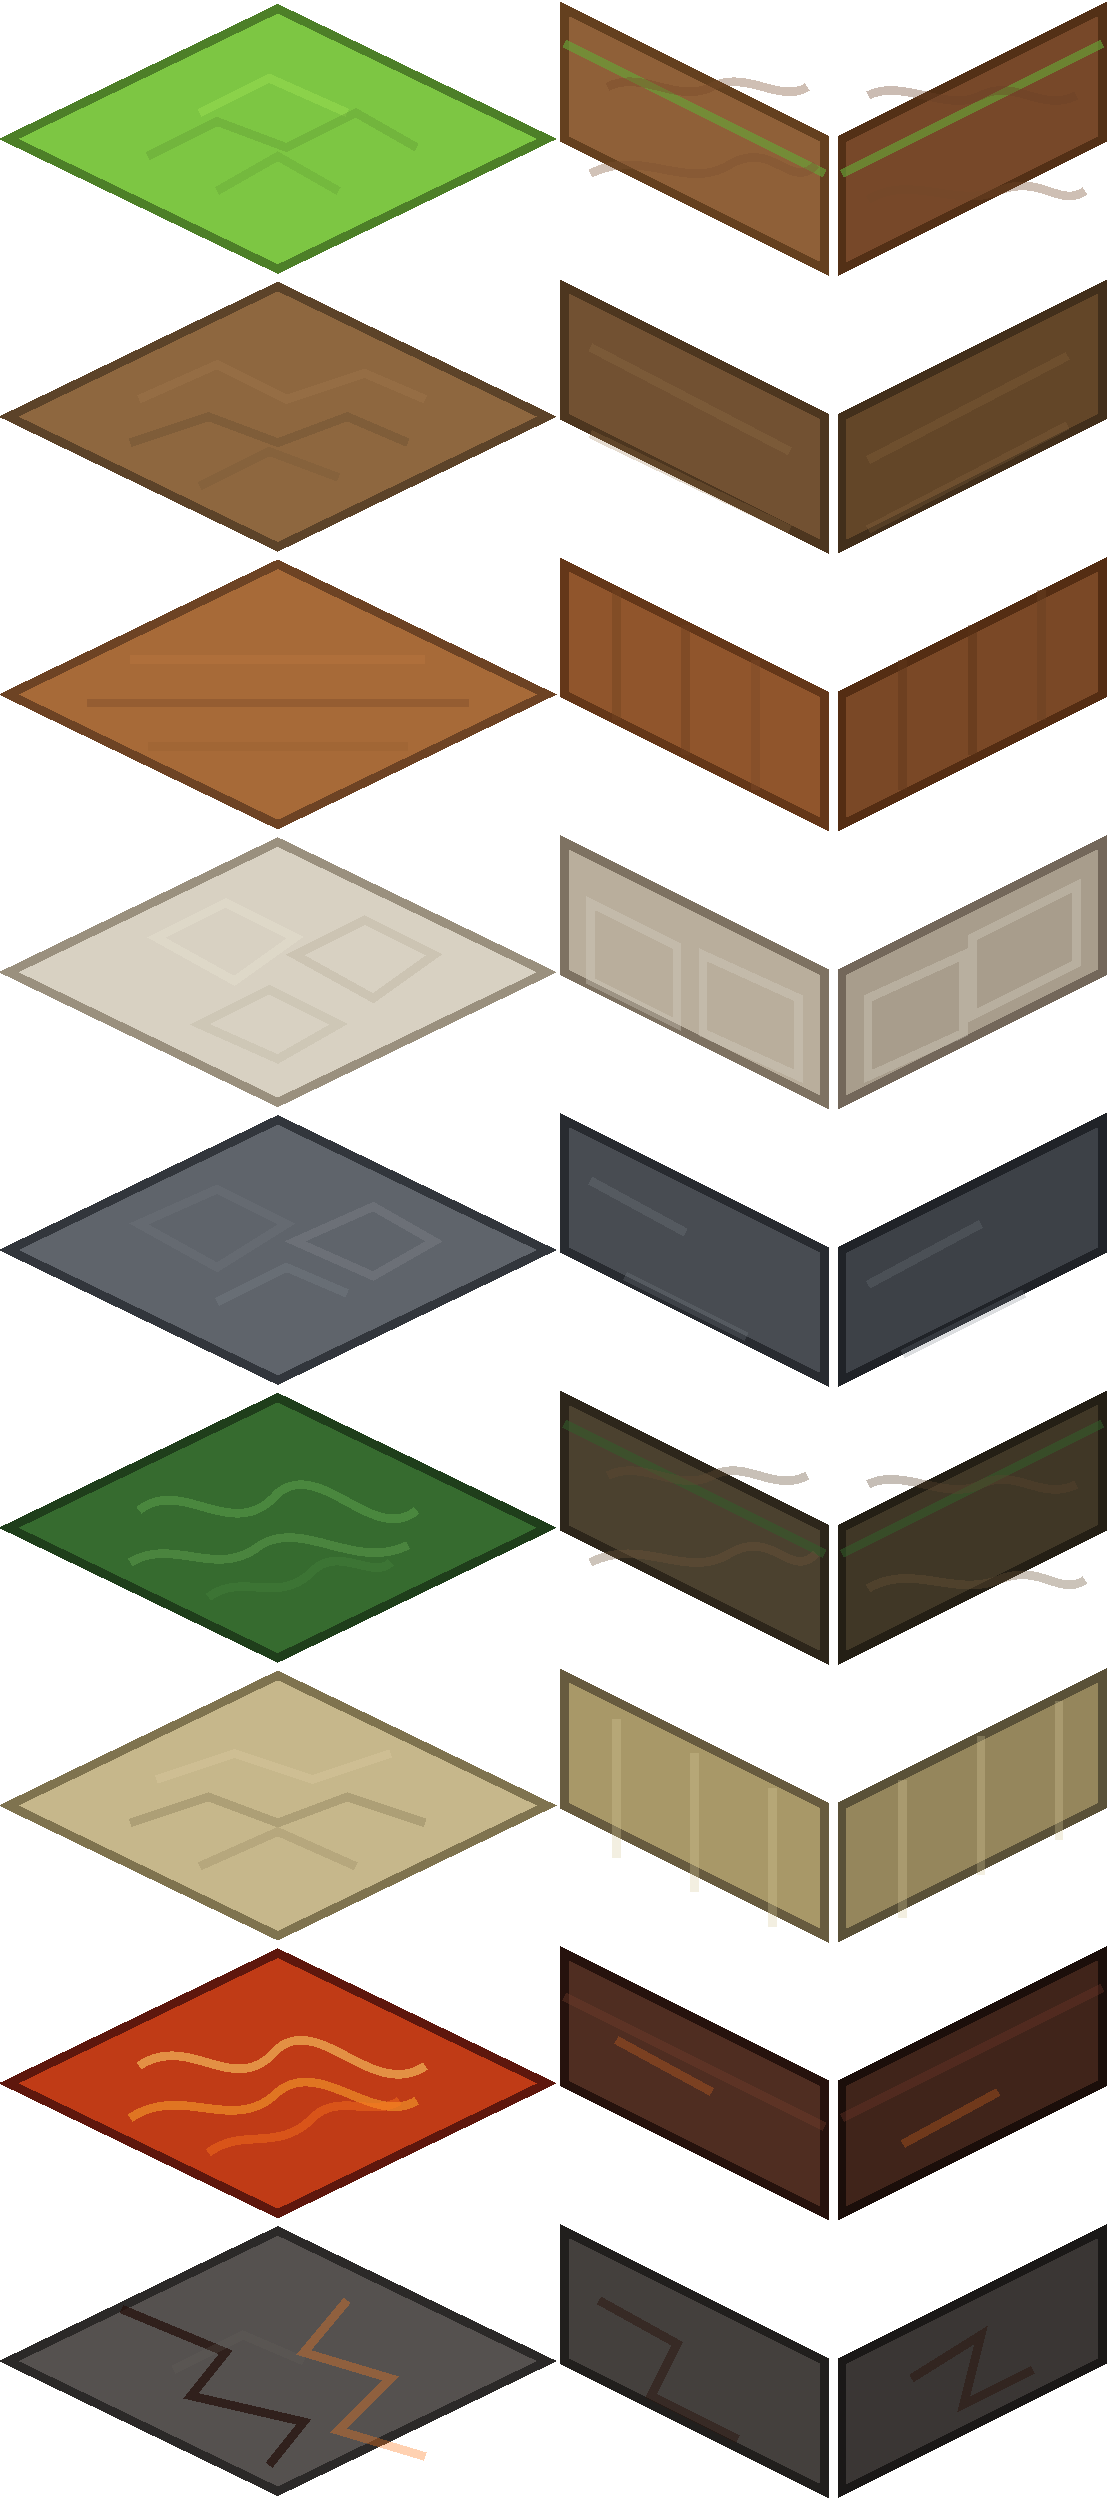
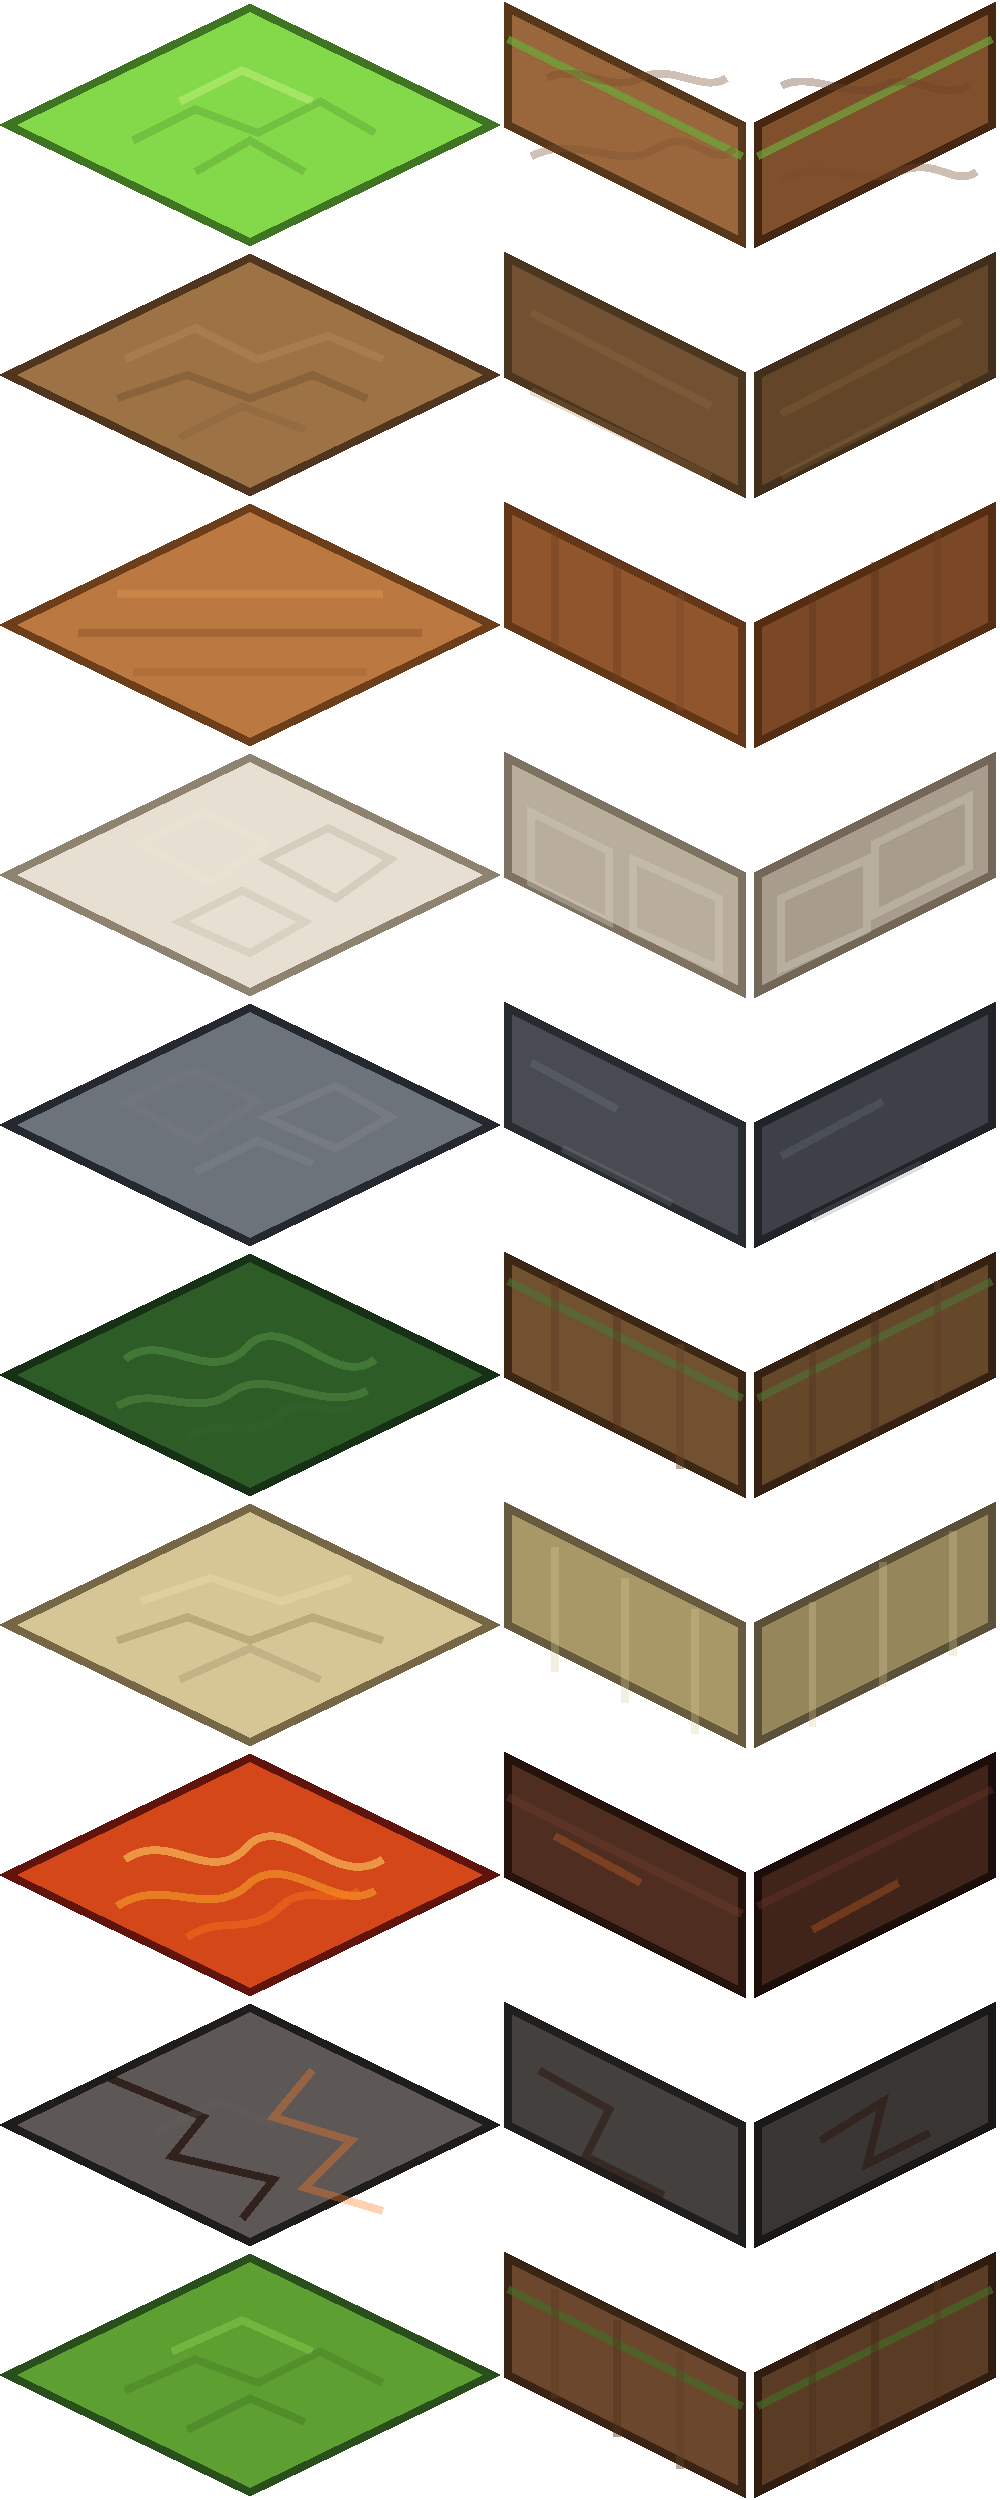
- <svg xmlns="http://www.w3.org/2000/svg" width="128" height="288" viewBox="0 0 128 288" shape-rendering="crispEdges">
+ <svg xmlns="http://www.w3.org/2000/svg" width="128" height="320" viewBox="0 0 128 320" shape-rendering="crispEdges">
  <g id="grass_top" transform="translate(0,0)">
-     <polygon points="32,1 63,16 32,31 1,16" fill="#7dc643" stroke="#4d7f28" />
-     <path d="M23 13 L31 9 L40 13" fill="none" stroke="#9be053" stroke-opacity="0.45" />
-     <path d="M17 18 L25 14 L33 17 L41 13 L48 17" fill="none" stroke="#5f9633" stroke-opacity="0.35" />
-     <path d="M25 22 L32 18 L39 22" fill="none" stroke="#5f9633" stroke-opacity="0.28" />
+     <polygon points="32,1 63,16 32,31 1,16" fill="#83d94a" stroke="#3f7423" />
+     <path d="M23 13 L31 9 L40 13" fill="none" stroke="#c8f27f" stroke-opacity="0.5" />
+     <path d="M17 18 L25 14 L33 17 L41 13 L48 17" fill="none" stroke="#5a9b33" stroke-opacity="0.38" />
+     <path d="M25 22 L32 18 L39 22" fill="none" stroke="#4d872d" stroke-opacity="0.3" />
  </g>
  <g id="grass_left" transform="translate(64,0)">
-     <polygon points="1,1 31,16 31,31 1,16" fill="#8f6038" stroke="#64401f" />
-     <path d="M1 5 L31 20" fill="none" stroke="#66a336" stroke-opacity="0.65" />
+     <polygon points="1,1 31,16 31,31 1,16" fill="#9a673c" stroke="#57381b" />
+     <path d="M1 5 L31 20" fill="none" stroke="#6bae39" stroke-opacity="0.65" />
    <path d="M6 10 C10 8,14 12,18 10 S26 12,29 10" fill="none" stroke="#75492a" stroke-opacity="0.35" />
    <path d="M4 20 C10 17,15 22,20 19 S27 22,30 19" fill="none" stroke="#7d5131" stroke-opacity="0.35" />
  </g>
  <g id="grass_right" transform="translate(96,0)">
-     <polygon points="1,16 31,1 31,16 1,31" fill="#774829" stroke="#533016" />
-     <path d="M1 20 L31 5" fill="none" stroke="#66a336" stroke-opacity="0.65" />
+     <polygon points="1,16 31,1 31,16 1,31" fill="#80502d" stroke="#462812" />
+     <path d="M1 20 L31 5" fill="none" stroke="#6bae39" stroke-opacity="0.65" />
    <path d="M4 11 C8 9,13 13,17 11 S24 13,28 11" fill="none" stroke="#6c4125" stroke-opacity="0.35" />
    <path d="M4 23 C9 20,14 24,19 22 S26 24,29 22" fill="none" stroke="#74482a" stroke-opacity="0.35" />
  </g>
  <g id="dirt_top" transform="translate(0,32)">
-     <polygon points="32,1 63,16 32,31 1,16" fill="#8e673f" stroke="#5c4329" />
-     <path d="M16 14 L25 10 L33 14 L42 11 L49 14" fill="none" stroke="#a47a4d" stroke-opacity="0.35" />
-     <path d="M15 19 L24 16 L32 19 L40 16 L47 19" fill="none" stroke="#6b4e31" stroke-opacity="0.4" />
-     <path d="M23 24 L31 20 L39 23" fill="none" stroke="#735638" stroke-opacity="0.28" />
+     <polygon points="32,1 63,16 32,31 1,16" fill="#9d7346" stroke="#50361e" />
+     <path d="M16 14 L25 10 L33 14 L42 11 L49 14" fill="none" stroke="#be8d57" stroke-opacity="0.35" />
+     <path d="M15 19 L24 16 L32 19 L40 16 L47 19" fill="none" stroke="#6d4c2b" stroke-opacity="0.42" />
+     <path d="M23 24 L31 20 L39 23" fill="none" stroke="#825c36" stroke-opacity="0.3" />
  </g>
  <g id="dirt_left" transform="translate(64,32)">
    <polygon points="1,1 31,16 31,31 1,16" fill="#725132" stroke="#4d361f" />
    <path d="M4 8 L27 20" fill="none" stroke="#8d6a42" stroke-opacity="0.35" />
    <path d="M4 18 L27 29" fill="none" stroke="#9b774b" stroke-opacity="0.25" />
  </g>
  <g id="dirt_right" transform="translate(96,32)">
    <polygon points="1,16 31,1 31,16 1,31" fill="#634628" stroke="#422f1b" />
    <path d="M4 21 L27 9" fill="none" stroke="#855f3b" stroke-opacity="0.35" />
    <path d="M4 29 L27 17" fill="none" stroke="#936d45" stroke-opacity="0.25" />
  </g>
  <g id="wood_top" transform="translate(0,64)">
-     <polygon points="32,1 63,16 32,31 1,16" fill="#a76a38" stroke="#6d4324" />
-     <path d="M15 12 L49 12" fill="none" stroke="#c17f45" stroke-opacity="0.28" />
-     <path d="M10 17 L54 17" fill="none" stroke="#7c4a28" stroke-opacity="0.4" />
-     <path d="M17 22 L47 22" fill="none" stroke="#935d30" stroke-opacity="0.3" />
+     <polygon points="32,1 63,16 32,31 1,16" fill="#bb7840" stroke="#6d3e1a" />
+     <path d="M15 12 L49 12" fill="none" stroke="#e7a25d" stroke-opacity="0.32" />
+     <path d="M10 17 L54 17" fill="none" stroke="#885028" stroke-opacity="0.45" />
+     <path d="M17 22 L47 22" fill="none" stroke="#9f6331" stroke-opacity="0.35" />
  </g>
  <g id="wood_left" transform="translate(64,64)">
    <polygon points="1,1 31,16 31,31 1,16" fill="#90552c" stroke="#643719" />
    <path d="M7 4 L7 19" fill="none" stroke="#734321" stroke-opacity="0.45" />
    <path d="M15 8 L15 23" fill="none" stroke="#6e401f" stroke-opacity="0.45" />
    <path d="M23 12 L23 27" fill="none" stroke="#7d4b28" stroke-opacity="0.45" />
  </g>
  <g id="wood_right" transform="translate(96,64)">
    <polygon points="1,16 31,1 31,16 1,31" fill="#7a4826" stroke="#542d13" />
    <path d="M8 12 L8 27" fill="none" stroke="#60361b" stroke-opacity="0.45" />
    <path d="M16 8 L16 23" fill="none" stroke="#5a3218" stroke-opacity="0.45" />
    <path d="M24 4 L24 19" fill="none" stroke="#694022" stroke-opacity="0.45" />
  </g>
  <g id="light_stone_top" transform="translate(0,96)">
-     <polygon points="32,1 63,16 32,31 1,16" fill="#d8d1c2" stroke="#9a907e" />
+     <polygon points="32,1 63,16 32,31 1,16" fill="#e7e0d2" stroke="#8e8370" />
    <path d="M18 12 L26 8 L34 12 L27 17 Z" fill="none" stroke="#ece5d6" stroke-opacity="0.32" />
    <path d="M34 14 L42 10 L50 14 L43 19 Z" fill="none" stroke="#b4ab98" stroke-opacity="0.35" />
    <path d="M23 22 L31 18 L39 22 L32 26 Z" fill="none" stroke="#b4ab98" stroke-opacity="0.28" />
  </g>
  <g id="light_stone_left" transform="translate(64,96)">
    <polygon points="1,1 31,16 31,31 1,16" fill="#b9ae9c" stroke="#7e7262" />
    <path d="M4 8 L14 13 L14 22 L4 17 Z" fill="none" stroke="#d8d1c2" stroke-opacity="0.35" />
    <path d="M17 14 L28 19 L28 28 L17 23 Z" fill="none" stroke="#d8d1c2" stroke-opacity="0.35" />
  </g>
  <g id="light_stone_right" transform="translate(96,96)">
    <polygon points="1,16 31,1 31,16 1,31" fill="#a89d8c" stroke="#73675a" />
    <path d="M4 19 L15 14 L15 23 L4 28 Z" fill="none" stroke="#d8d1c2" stroke-opacity="0.35" />
    <path d="M16 12 L28 6 L28 15 L16 21 Z" fill="none" stroke="#d8d1c2" stroke-opacity="0.35" />
  </g>
  <g id="dark_stone_top" transform="translate(0,128)">
-     <polygon points="32,1 63,16 32,31 1,16" fill="#5f646b" stroke="#32363c" />
+     <polygon points="32,1 63,16 32,31 1,16" fill="#6d737b" stroke="#25292f" />
    <path d="M16 13 L25 9 L33 13 L25 18 Z" fill="none" stroke="#7a8088" stroke-opacity="0.24" />
    <path d="M34 15 L43 11 L50 15 L43 19 Z" fill="none" stroke="#8b9198" stroke-opacity="0.28" />
    <path d="M25 22 L33 18 L40 21" fill="none" stroke="#8b9198" stroke-opacity="0.22" />
  </g>
  <g id="dark_stone_left" transform="translate(64,128)">
    <polygon points="1,1 31,16 31,31 1,16" fill="#484c52" stroke="#282b30" />
    <path d="M4 8 L15 14" fill="none" stroke="#7f858d" stroke-opacity="0.25" />
    <path d="M8 19 L22 26" fill="none" stroke="#7f858d" stroke-opacity="0.25" />
  </g>
  <g id="dark_stone_right" transform="translate(96,128)">
    <polygon points="1,16 31,1 31,16 1,31" fill="#3d4147" stroke="#202328" />
    <path d="M4 20 L17 13" fill="none" stroke="#767d85" stroke-opacity="0.25" />
    <path d="M8 28 L22 21" fill="none" stroke="#767d85" stroke-opacity="0.25" />
  </g>
  <g id="foliage_top" transform="translate(0,160)">
-     <polygon points="32,1 63,16 32,31 1,16" fill="#366b2f" stroke="#1f3e1b" />
-     <path d="M16 14 C21 10,27 18,32 12 C37 8,43 18,48 14" fill="none" stroke="#5ea54e" stroke-opacity="0.5" />
-     <path d="M15 20 C20 17,25 22,30 18 C35 15,41 21,47 18" fill="none" stroke="#79bf62" stroke-opacity="0.3" />
-     <path d="M24 24 C28 21,32 25,36 21 C39 18,43 22,45 20" fill="none" stroke="#4d8d42" stroke-opacity="0.28" />
+     <polygon points="32,1 63,16 32,31 1,16" fill="#2d5c26" stroke="#163116" />
+     <path d="M16 14 C21 10,27 18,32 12 C37 8,43 18,48 14" fill="none" stroke="#5fa14d" stroke-opacity="0.42" />
+     <path d="M15 20 C20 17,25 22,30 18 C35 15,41 21,47 18" fill="none" stroke="#84c66b" stroke-opacity="0.24" />
+     <path d="M24 24 C28 21,32 25,36 21 C39 18,43 22,45 20" fill="none" stroke="#386f32" stroke-opacity="0.22" />
  </g>
  <g id="foliage_left" transform="translate(64,160)">
-     <polygon points="1,1 31,16 31,31 1,16" fill="#4b412f" stroke="#2d261b" />
-     <path d="M1 4 L31 19" fill="none" stroke="#315e2b" stroke-opacity="0.55" />
-     <path d="M6 10 C10 8,14 12,18 10 S25 12,29 10" fill="none" stroke="#624c33" stroke-opacity="0.35" />
-     <path d="M4 20 C10 17,15 22,20 19 S27 22,30 19" fill="none" stroke="#6f5639" stroke-opacity="0.35" />
+     <polygon points="1,1 31,16 31,31 1,16" fill="#725131" stroke="#3d2715" />
+     <path d="M1 4 L31 19" fill="none" stroke="#497936" stroke-opacity="0.55" />
+     <path d="M7 4 L7 18" fill="none" stroke="#5e3d22" stroke-opacity="0.45" />
+     <path d="M15 8 L15 23" fill="none" stroke="#52351d" stroke-opacity="0.45" />
+     <path d="M23 12 L23 28" fill="none" stroke="#67442a" stroke-opacity="0.45" />
  </g>
  <g id="foliage_right" transform="translate(96,160)">
-     <polygon points="1,16 31,1 31,16 1,31" fill="#403726" stroke="#241f15" />
-     <path d="M1 19 L31 4" fill="none" stroke="#315e2b" stroke-opacity="0.55" />
-     <path d="M4 11 C8 9,13 13,17 11 S24 13,28 11" fill="none" stroke="#5d472f" stroke-opacity="0.35" />
-     <path d="M4 23 C9 20,14 24,19 22 S26 24,29 22" fill="none" stroke="#6a5338" stroke-opacity="0.35" />
+     <polygon points="1,16 31,1 31,16 1,31" fill="#654729" stroke="#352112" />
+     <path d="M1 19 L31 4" fill="none" stroke="#497936" stroke-opacity="0.55" />
+     <path d="M8 12 L8 28" fill="none" stroke="#54361f" stroke-opacity="0.45" />
+     <path d="M16 8 L16 24" fill="none" stroke="#4b301b" stroke-opacity="0.45" />
+     <path d="M24 4 L24 19" fill="none" stroke="#604028" stroke-opacity="0.45" />
  </g>
  <g id="temple_stone_top" transform="translate(0,192)">
-     <polygon points="32,1 63,16 32,31 1,16" fill="#c6b78b" stroke="#7f734f" />
-     <path d="M18 13 L27 10 L36 13 L45 10" fill="none" stroke="#dfd1a6" stroke-opacity="0.3" />
-     <path d="M15 18 L24 15 L32 18 L40 15 L49 18" fill="none" stroke="#8b7f59" stroke-opacity="0.42" />
+     <polygon points="32,1 63,16 32,31 1,16" fill="#d7c695" stroke="#766846" />
+     <path d="M18 13 L27 10 L36 13 L45 10" fill="none" stroke="#f1dfb0" stroke-opacity="0.35" />
+     <path d="M15 18 L24 15 L32 18 L40 15 L49 18" fill="none" stroke="#988455" stroke-opacity="0.42" />
    <path d="M23 23 L32 19 L41 23" fill="none" stroke="#8b7f59" stroke-opacity="0.28" />
  </g>
  <g id="temple_stone_left" transform="translate(64,192)">
    <polygon points="1,1 31,16 31,31 1,16" fill="#a89868" stroke="#675b3f" />
    <path d="M7 6 L7 22" fill="none" stroke="#d6c99c" stroke-opacity="0.3" />
    <path d="M16 10 L16 26" fill="none" stroke="#d6c99c" stroke-opacity="0.3" />
    <path d="M25 14 L25 30" fill="none" stroke="#d6c99c" stroke-opacity="0.3" />
  </g>
  <g id="temple_stone_right" transform="translate(96,192)">
    <polygon points="1,16 31,1 31,16 1,31" fill="#95865c" stroke="#5a5138" />
    <path d="M8 13 L8 29" fill="none" stroke="#d6c99c" stroke-opacity="0.3" />
    <path d="M17 8 L17 24" fill="none" stroke="#d6c99c" stroke-opacity="0.3" />
    <path d="M26 4 L26 20" fill="none" stroke="#d6c99c" stroke-opacity="0.3" />
  </g>
  <g id="lava_top" transform="translate(0,224)">
-     <polygon points="32,1 63,16 32,31 1,16" fill="#c03b16" stroke="#5e170d" />
+     <polygon points="32,1 63,16 32,31 1,16" fill="#d34718" stroke="#61140b" />
    <path d="M16 14 C22 10,27 18,32 12 C37 8,43 18,49 14" fill="none" stroke="#ffd46a" stroke-opacity="0.55" />
    <path d="M15 20 C21 16,27 22,32 17 C37 13,43 21,48 18" fill="none" stroke="#ffb12f" stroke-opacity="0.5" />
    <path d="M24 24 C28 21,32 24,36 20 C39 17,43 20,46 18" fill="none" stroke="#ff7b20" stroke-opacity="0.4" />
  </g>
  <g id="lava_left" transform="translate(64,224)">
    <polygon points="1,1 31,16 31,31 1,16" fill="#4f2d21" stroke="#26120d" />
    <path d="M1 6 L31 21" fill="none" stroke="#7a4030" stroke-opacity="0.35" />
    <path d="M7 11 L18 17" fill="none" stroke="#ff7b20" stroke-opacity="0.25" />
  </g>
  <g id="lava_right" transform="translate(96,224)">
    <polygon points="1,16 31,1 31,16 1,31" fill="#40241a" stroke="#1b0e0a" />
    <path d="M1 20 L31 5" fill="none" stroke="#70382a" stroke-opacity="0.35" />
    <path d="M8 23 L19 17" fill="none" stroke="#ff7b20" stroke-opacity="0.25" />
  </g>
  <g id="cracked_top" transform="translate(0,256)">
-     <polygon points="32,1 63,16 32,31 1,16" fill="#55514f" stroke="#2b2928" />
+     <polygon points="32,1 63,16 32,31 1,16" fill="#5d5855" stroke="#1f1d1c" />
    <path d="M14 10 L26 15 L22 20 L35 23 L31 28" fill="none" stroke="#25110b" stroke-opacity="0.75" />
    <path d="M40 9 L35 15 L45 18 L39 24 L49 27" fill="none" stroke="#ff7b20" stroke-opacity="0.35" />
    <path d="M20 17 L28 13 L35 16" fill="none" stroke="#696462" stroke-opacity="0.2" />
  </g>
  <g id="cracked_left" transform="translate(64,256)">
    <polygon points="1,1 31,16 31,31 1,16" fill="#44403d" stroke="#211f1d" />
    <path d="M5 9 L14 14 L11 20 L21 25" fill="none" stroke="#2c1811" stroke-opacity="0.55" />
  </g>
  <g id="cracked_right" transform="translate(96,256)">
    <polygon points="1,16 31,1 31,16 1,31" fill="#3a3634" stroke="#1a1817" />
    <path d="M9 18 L17 13 L15 21 L23 17" fill="none" stroke="#2c1811" stroke-opacity="0.55" />
  </g>
+   <g id="forest_grass_top" transform="translate(0,288)">
+     <polygon points="32,1 63,16 32,31 1,16" fill="#5da031" stroke="#284f1c" />
+     <path d="M22 13 L31 9 L40 13" fill="none" stroke="#8fd455" stroke-opacity="0.42" />
+     <path d="M16 18 L25 14 L33 17 L41 13 L49 17" fill="none" stroke="#447826" stroke-opacity="0.4" />
+     <path d="M24 23 L32 19 L39 22" fill="none" stroke="#386420" stroke-opacity="0.3" />
+   </g>
+   <g id="forest_grass_left" transform="translate(64,288)">
+     <polygon points="1,1 31,16 31,31 1,16" fill="#6b482d" stroke="#3a2414" />
+     <path d="M1 5 L31 20" fill="none" stroke="#417028" stroke-opacity="0.62" />
+     <path d="M7 5 L7 19" fill="none" stroke="#5b3921" stroke-opacity="0.45" />
+     <path d="M15 9 L15 24" fill="none" stroke="#4e311b" stroke-opacity="0.45" />
+     <path d="M23 13 L23 28" fill="none" stroke="#613f26" stroke-opacity="0.45" />
+   </g>
+   <g id="forest_grass_right" transform="translate(96,288)">
+     <polygon points="1,16 31,1 31,16 1,31" fill="#5a3c24" stroke="#301d10" />
+     <path d="M1 20 L31 5" fill="none" stroke="#417028" stroke-opacity="0.62" />
+     <path d="M8 12 L8 28" fill="none" stroke="#4e311b" stroke-opacity="0.45" />
+     <path d="M16 8 L16 24" fill="none" stroke="#452a17" stroke-opacity="0.45" />
+     <path d="M24 4 L24 19" fill="none" stroke="#573822" stroke-opacity="0.45" />
+   </g>
</svg>
